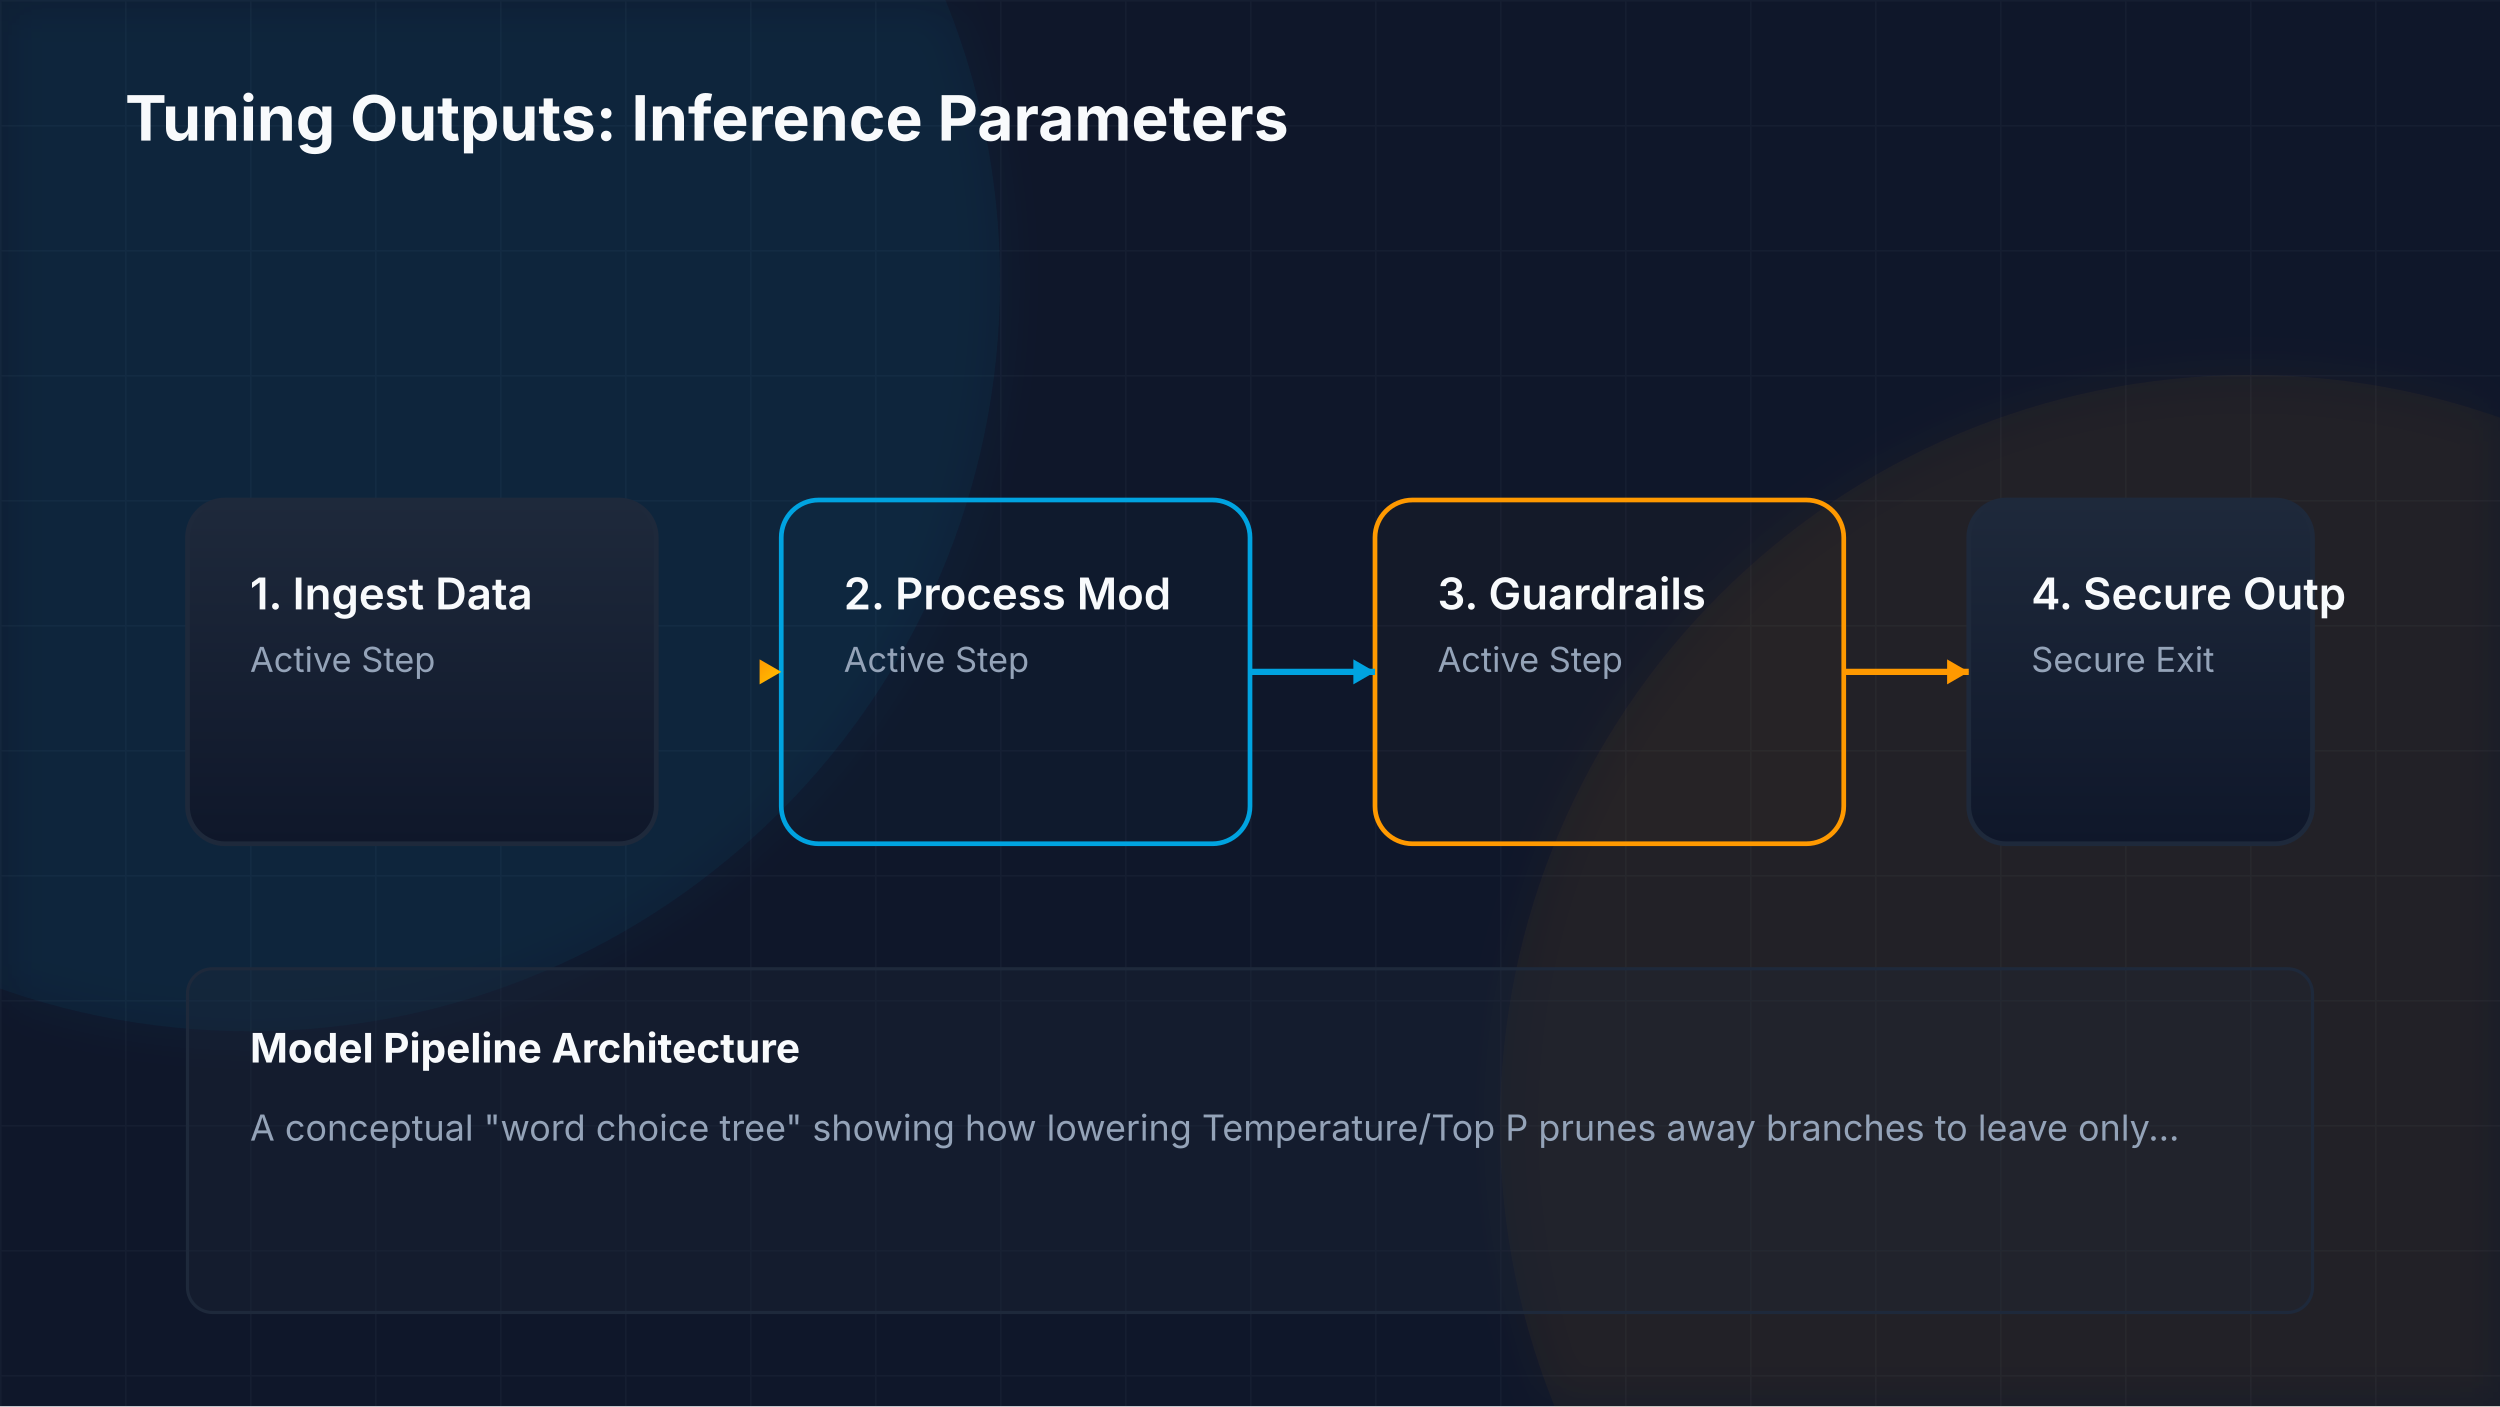
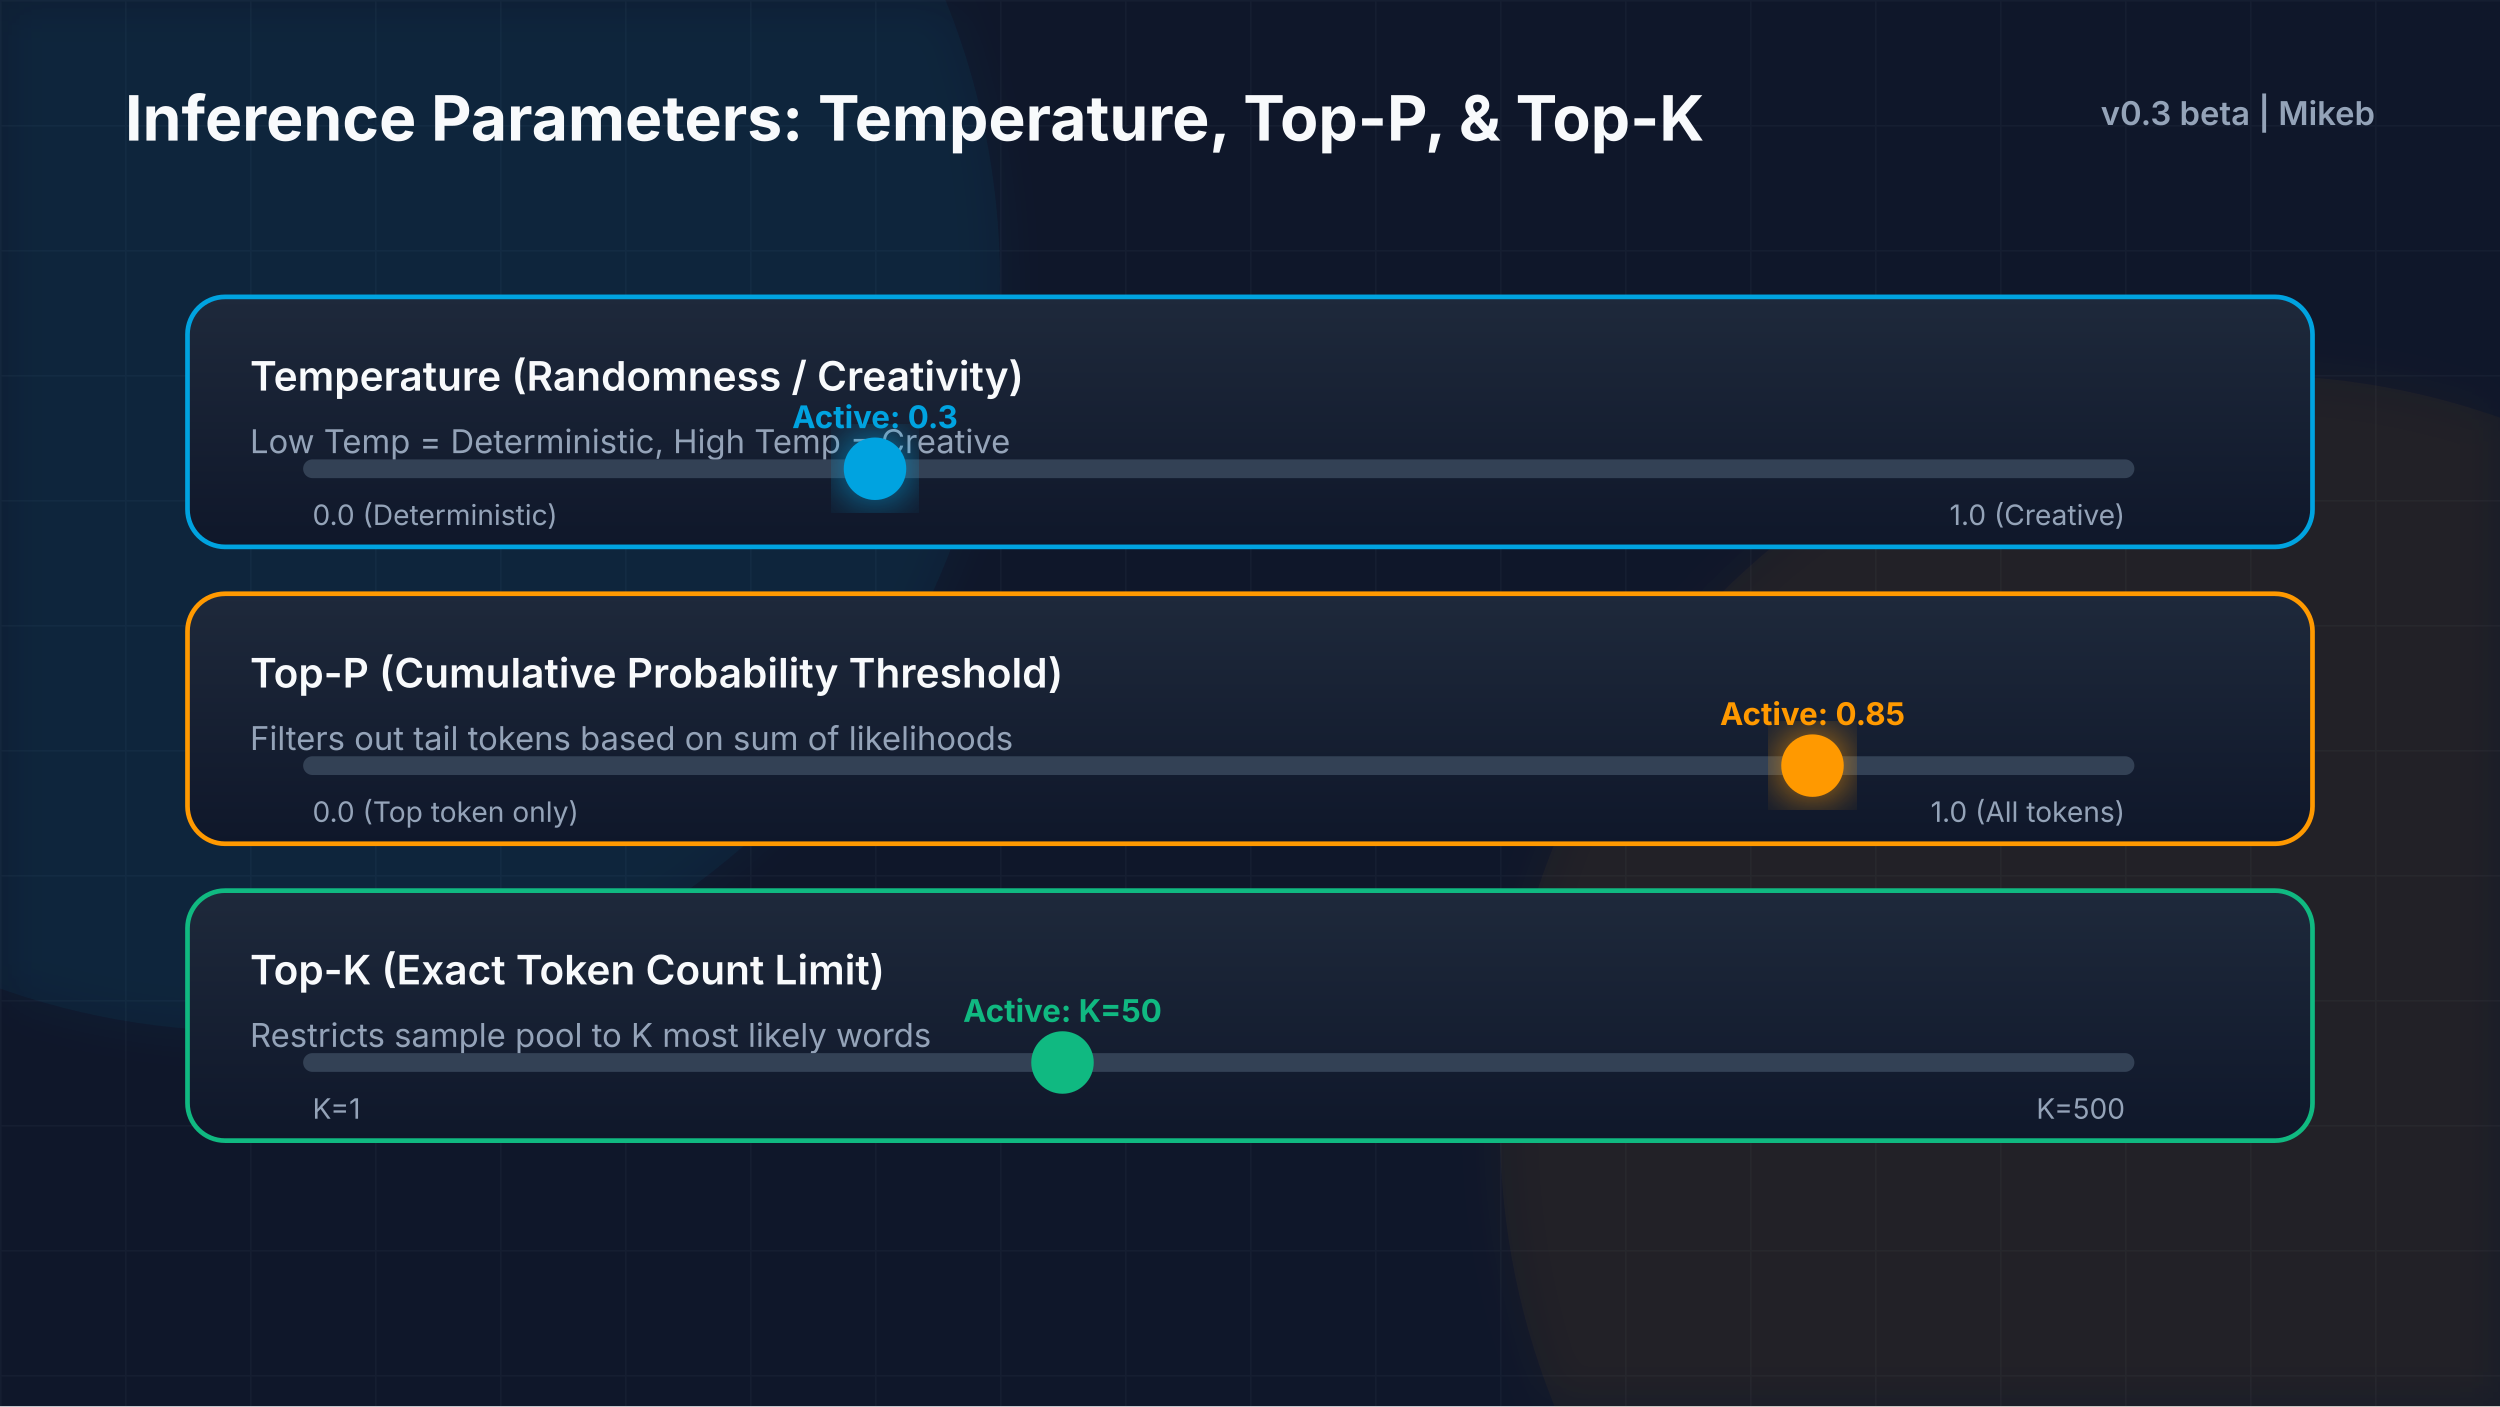
<svg xmlns="http://www.w3.org/2000/svg" viewBox="0 0 800 450" width="100%" height="100%">
  <defs>
    <linearGradient id="aws-orange" x1="0%" y1="0%" x2="100%" y2="100%">
      <stop offset="0%" stop-color="#FF9900" />
      <stop offset="100%" stop-color="#FFC400" />
    </linearGradient>
    <linearGradient id="cloud-blue" x1="0%" y1="0%" x2="100%" y2="100%">
      <stop offset="0%" stop-color="#00A3E0" />
      <stop offset="100%" stop-color="#1D70B8" />
    </linearGradient>
    <linearGradient id="success-green" x1="0%" y1="0%" x2="100%" y2="100%">
      <stop offset="0%" stop-color="#10B981" />
      <stop offset="100%" stop-color="#059669" />
    </linearGradient>
    <linearGradient id="alert-red" x1="0%" y1="0%" x2="100%" y2="100%">
      <stop offset="0%" stop-color="#EF4444" />
      <stop offset="100%" stop-color="#DC2626" />
    </linearGradient>
    <linearGradient id="warning-gold" x1="0%" y1="0%" x2="100%" y2="100%">
      <stop offset="0%" stop-color="#F59E0B" />
      <stop offset="100%" stop-color="#D97706" />
    </linearGradient>
    <linearGradient id="dark-card" x1="0%" y1="0%" x2="0%" y2="100%">
      <stop offset="0%" stop-color="#1E293B" />
      <stop offset="100%" stop-color="#0F172A" />
    </linearGradient>
    <linearGradient id="purple-glow" x1="0%" y1="0%" x2="100%" y2="100%">
      <stop offset="0%" stop-color="#8B5CF6" />
      <stop offset="100%" stop-color="#6D28D9" />
    </linearGradient>
    <filter id="glow-orange" x="-20%" y="-20%" width="140%" height="140%">
      <feGaussianBlur stdDeviation="8" result="blur" />
      <feComposite in="SourceGraphic" in2="blur" operator="over" />
    </filter>
    <filter id="glow-blue" x="-20%" y="-20%" width="140%" height="140%">
      <feGaussianBlur stdDeviation="8" result="blur" />
      <feComposite in="SourceGraphic" in2="blur" operator="over" />
    </filter>
    <pattern id="grid" width="40" height="40" patternUnits="userSpaceOnUse">
      <path d="M 40 0 L 0 0 0 40" fill="none" stroke="rgba(148, 163, 184, 0.05)" stroke-width="1" />
    </pattern>
  </defs>
  <rect width="800" height="450" fill="#0F172A" />
  <rect width="800" height="450" fill="url(#grid)" />
-   <circle cx="80.0" cy="90.0" r="240.0" fill="rgba(0, 163, 224, 0.05)" filter="url(#glow-blue)" />
-   <circle cx="720.0" cy="360.0" r="240.0" fill="rgba(255, 153, 0, 0.04)" filter="url(#glow-orange)" />
-   <text x="40" y="45" font-family="Inter, system-ui, sans-serif" font-size="20" font-weight="700" fill="#F8FAFC">Tuning Outputs: Inference Parameters</text>
-   <rect x="60" y="160" width="150" height="110" rx="12" fill="url(#dark-card)" stroke="#1E293B" stroke-width="1.5" />
-   <text x="80" y="195" font-family="Inter, system-ui, sans-serif" font-size="14" font-weight="600" fill="#F8FAFC">1. Ingest Data</text>
-   <text x="80" y="215" font-family="Inter, system-ui, sans-serif" font-size="11" fill="#94A3B8">Active Step</text>
-   <rect x="250" y="160" width="150" height="110" rx="12" fill="rgba(0,163,224,0.02)" stroke="#00A3E0" stroke-width="1.5" />
-   <text x="270" y="195" font-family="Inter, system-ui, sans-serif" font-size="14" font-weight="600" fill="#F8FAFC">2. Process Mod</text>
-   <text x="270" y="215" font-family="Inter, system-ui, sans-serif" font-size="11" fill="#94A3B8">Active Step</text>
-   <rect x="440" y="160" width="150" height="110" rx="12" fill="rgba(255,153,0,0.02)" stroke="#FF9900" stroke-width="1.5" />
-   <text x="460" y="195" font-family="Inter, system-ui, sans-serif" font-size="14" font-weight="600" fill="#F8FAFC">3. Guardrails </text>
-   <text x="460" y="215" font-family="Inter, system-ui, sans-serif" font-size="11" fill="#94A3B8">Active Step</text>
-   <rect x="630" y="160" width="110" height="110" rx="12" fill="url(#dark-card)" stroke="#1E293B" stroke-width="1.5" />
-   <text x="650" y="195" font-family="Inter, system-ui, sans-serif" font-size="14" font-weight="600" fill="#F8FAFC">4. Secure Outp</text>
-   <text x="650" y="215" font-family="Inter, system-ui, sans-serif" font-size="11" fill="#94A3B8">Secure Exit</text>
-   <line x1="210" y1="215" x2="250" y2="215" stroke="url(#aws-orange)" stroke-width="2" />
-   <path d="M 250 215 L 243.072 219.0 L 243.072 211.0 Z" fill="url(#aws-orange)" />
-   <line x1="400" y1="215" x2="440" y2="215" stroke="#00A3E0" stroke-width="2" />
-   <path d="M 440 215 L 433.072 219.0 L 433.072 211.0 Z" fill="#00A3E0" />
-   <line x1="590" y1="215" x2="630" y2="215" stroke="#FF9900" stroke-width="2" />
-   <path d="M 630 215 L 623.072 219.0 L 623.072 211.0 Z" fill="#FF9900" />
-   <rect x="60" y="310" width="680" height="110" rx="8" fill="rgba(30,41,59,0.3)" stroke="#1E293B" stroke-width="1" />
-   <text x="80" y="340" font-family="Inter, sans-serif" font-size="13" font-weight="700" fill="#F8FAFC">Model Pipeline Architecture</text>
-   <text x="80" y="365" font-family="Inter, sans-serif" font-size="11.5" fill="#94A3B8">A conceptual "word choice tree" showing how lowering Temperature/Top P prunes away branches to leave only...</text>
+   <circle cx="80" cy="90" r="240" fill="rgba(0, 163, 224, 0.05)" filter="url(#glow-blue)" />
+   <circle cx="720" cy="360" r="240" fill="rgba(255, 153, 0, 0.04)" filter="url(#glow-orange)" />
+   <text x="40" y="45" font-family="Inter, system-ui, sans-serif" font-size="20" font-weight="700" fill="#F8FAFC">Inference Parameters: Temperature, Top-P, &amp; Top-K</text>
+   <text x="760" y="40" font-family="Inter, system-ui, sans-serif" font-size="10.5" font-weight="600" fill="#94A3B8" text-anchor="end">v0.3 beta | Mikeb</text>
+   <rect x="60" y="95" width="680" height="80" rx="12" fill="url(#dark-card)" stroke="#00A3E0" stroke-width="1.5" />
+   <text x="80" y="125" font-family="Inter, system-ui, sans-serif" font-size="13" font-weight="600" fill="#F8FAFC">Temperature (Randomness / Creativity)</text>
+   <text x="80" y="145" font-family="Inter, system-ui, sans-serif" font-size="10.5" fill="#94A3B8">Low Temp = Deterministic, High Temp = Creative</text>
+   <line x1="100" y1="150" x2="680" y2="150" stroke="#334155" stroke-width="6" stroke-linecap="round" />
+   <circle cx="280" cy="150" r="10" fill="#00A3E0" filter="url(#glow-blue)" />
+   <text x="100" y="168" font-family="Inter" font-size="9" fill="#94A3B8">0.0 (Deterministic)</text>
+   <text x="280" y="137" font-family="Inter" font-size="10" font-weight="700" fill="#00A3E0" text-anchor="middle">Active: 0.3</text>
+   <text x="680" y="168" font-family="Inter" font-size="9" fill="#94A3B8" text-anchor="end">1.0 (Creative)</text>
+   <rect x="60" y="190" width="680" height="80" rx="12" fill="url(#dark-card)" stroke="#FF9900" stroke-width="1.5" />
+   <text x="80" y="220" font-family="Inter, system-ui, sans-serif" font-size="13" font-weight="600" fill="#F8FAFC">Top-P (Cumulative Probability Threshold)</text>
+   <text x="80" y="240" font-family="Inter, system-ui, sans-serif" font-size="10.5" fill="#94A3B8">Filters out tail tokens based on sum of likelihoods</text>
+   <line x1="100" y1="245" x2="680" y2="245" stroke="#334155" stroke-width="6" stroke-linecap="round" />
+   <circle cx="580" cy="245" r="10" fill="#FF9900" filter="url(#glow-orange)" />
+   <text x="100" y="263" font-family="Inter" font-size="9" fill="#94A3B8">0.0 (Top token only)</text>
+   <text x="580" y="232" font-family="Inter" font-size="10" font-weight="700" fill="#FF9900" text-anchor="middle">Active: 0.85</text>
+   <text x="680" y="263" font-family="Inter" font-size="9" fill="#94A3B8" text-anchor="end">1.0 (All tokens)</text>
+   <rect x="60" y="285" width="680" height="80" rx="12" fill="url(#dark-card)" stroke="#10B981" stroke-width="1.5" />
+   <text x="80" y="315" font-family="Inter, system-ui, sans-serif" font-size="13" font-weight="600" fill="#F8FAFC">Top-K (Exact Token Count Limit)</text>
+   <text x="80" y="335" font-family="Inter, system-ui, sans-serif" font-size="10.5" fill="#94A3B8">Restricts sample pool to K most likely words</text>
+   <line x1="100" y1="340" x2="680" y2="340" stroke="#334155" stroke-width="6" stroke-linecap="round" />
+   <circle cx="340" cy="340" r="10" fill="#10B981" />
+   <text x="100" y="358" font-family="Inter" font-size="9" fill="#94A3B8">K=1</text>
+   <text x="340" y="327" font-family="Inter" font-size="10" font-weight="700" fill="#10B981" text-anchor="middle">Active: K=50</text>
+   <text x="680" y="358" font-family="Inter" font-size="9" fill="#94A3B8" text-anchor="end">K=500</text>
</svg>
